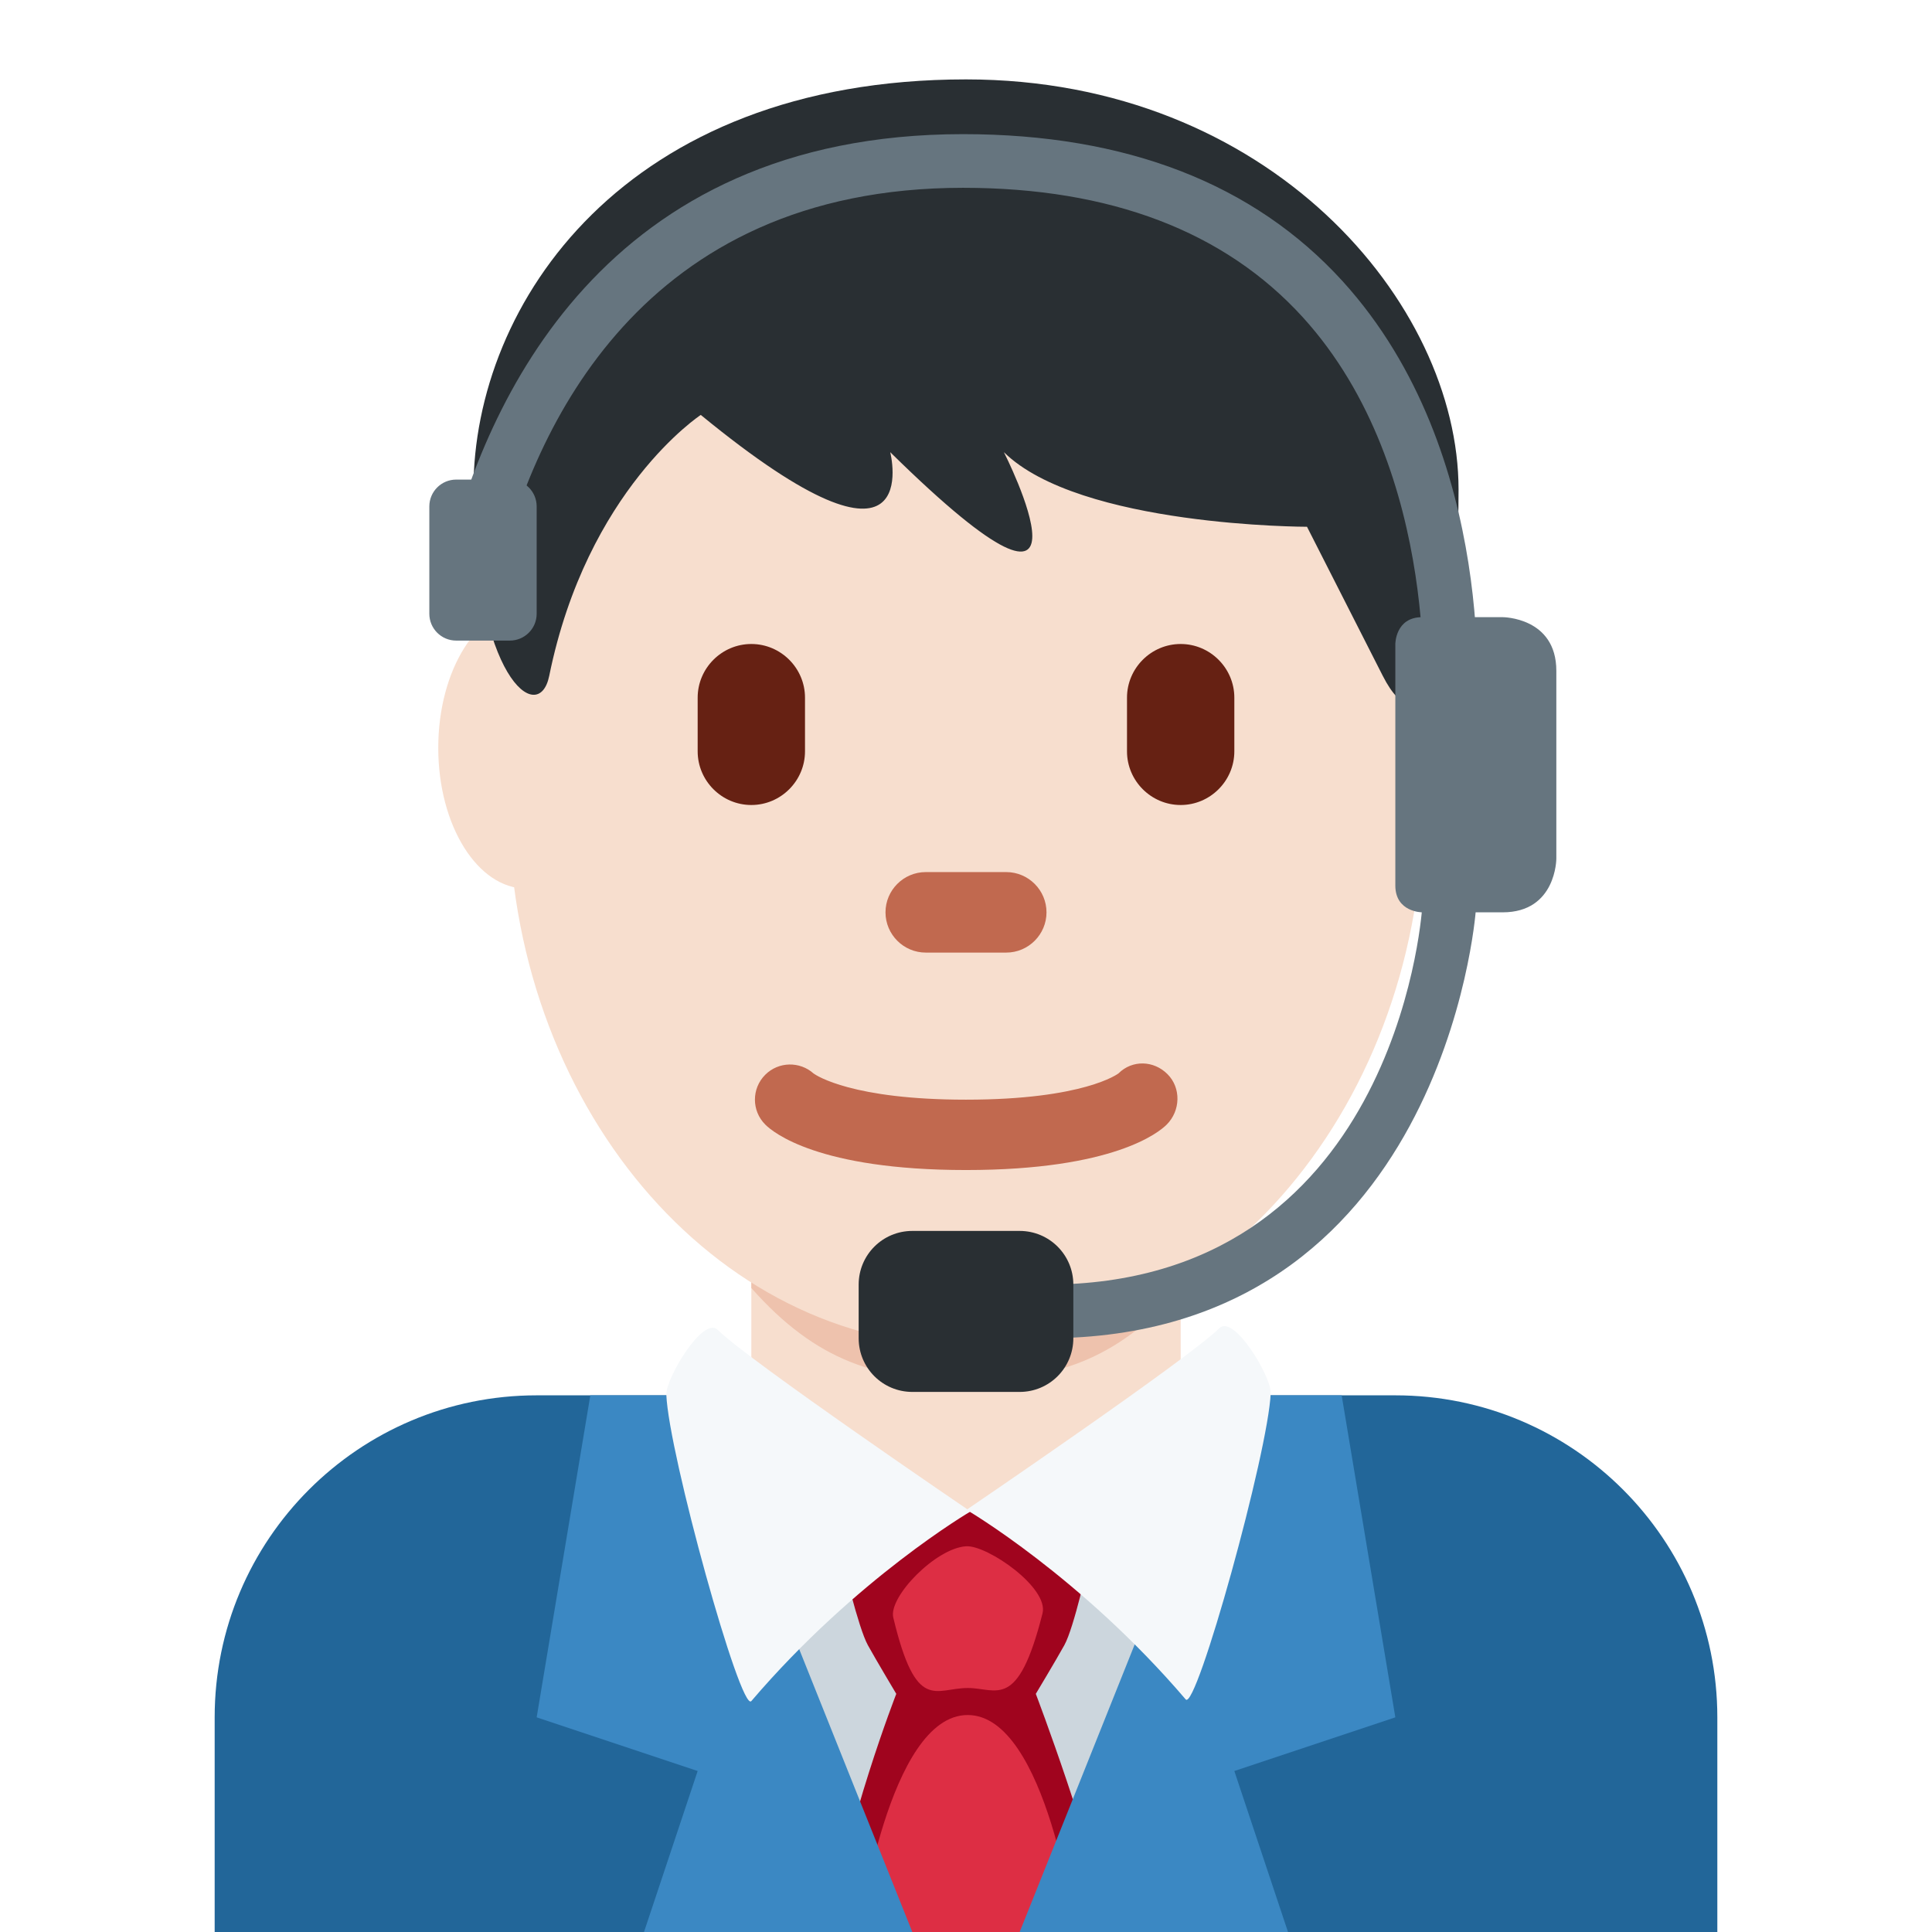
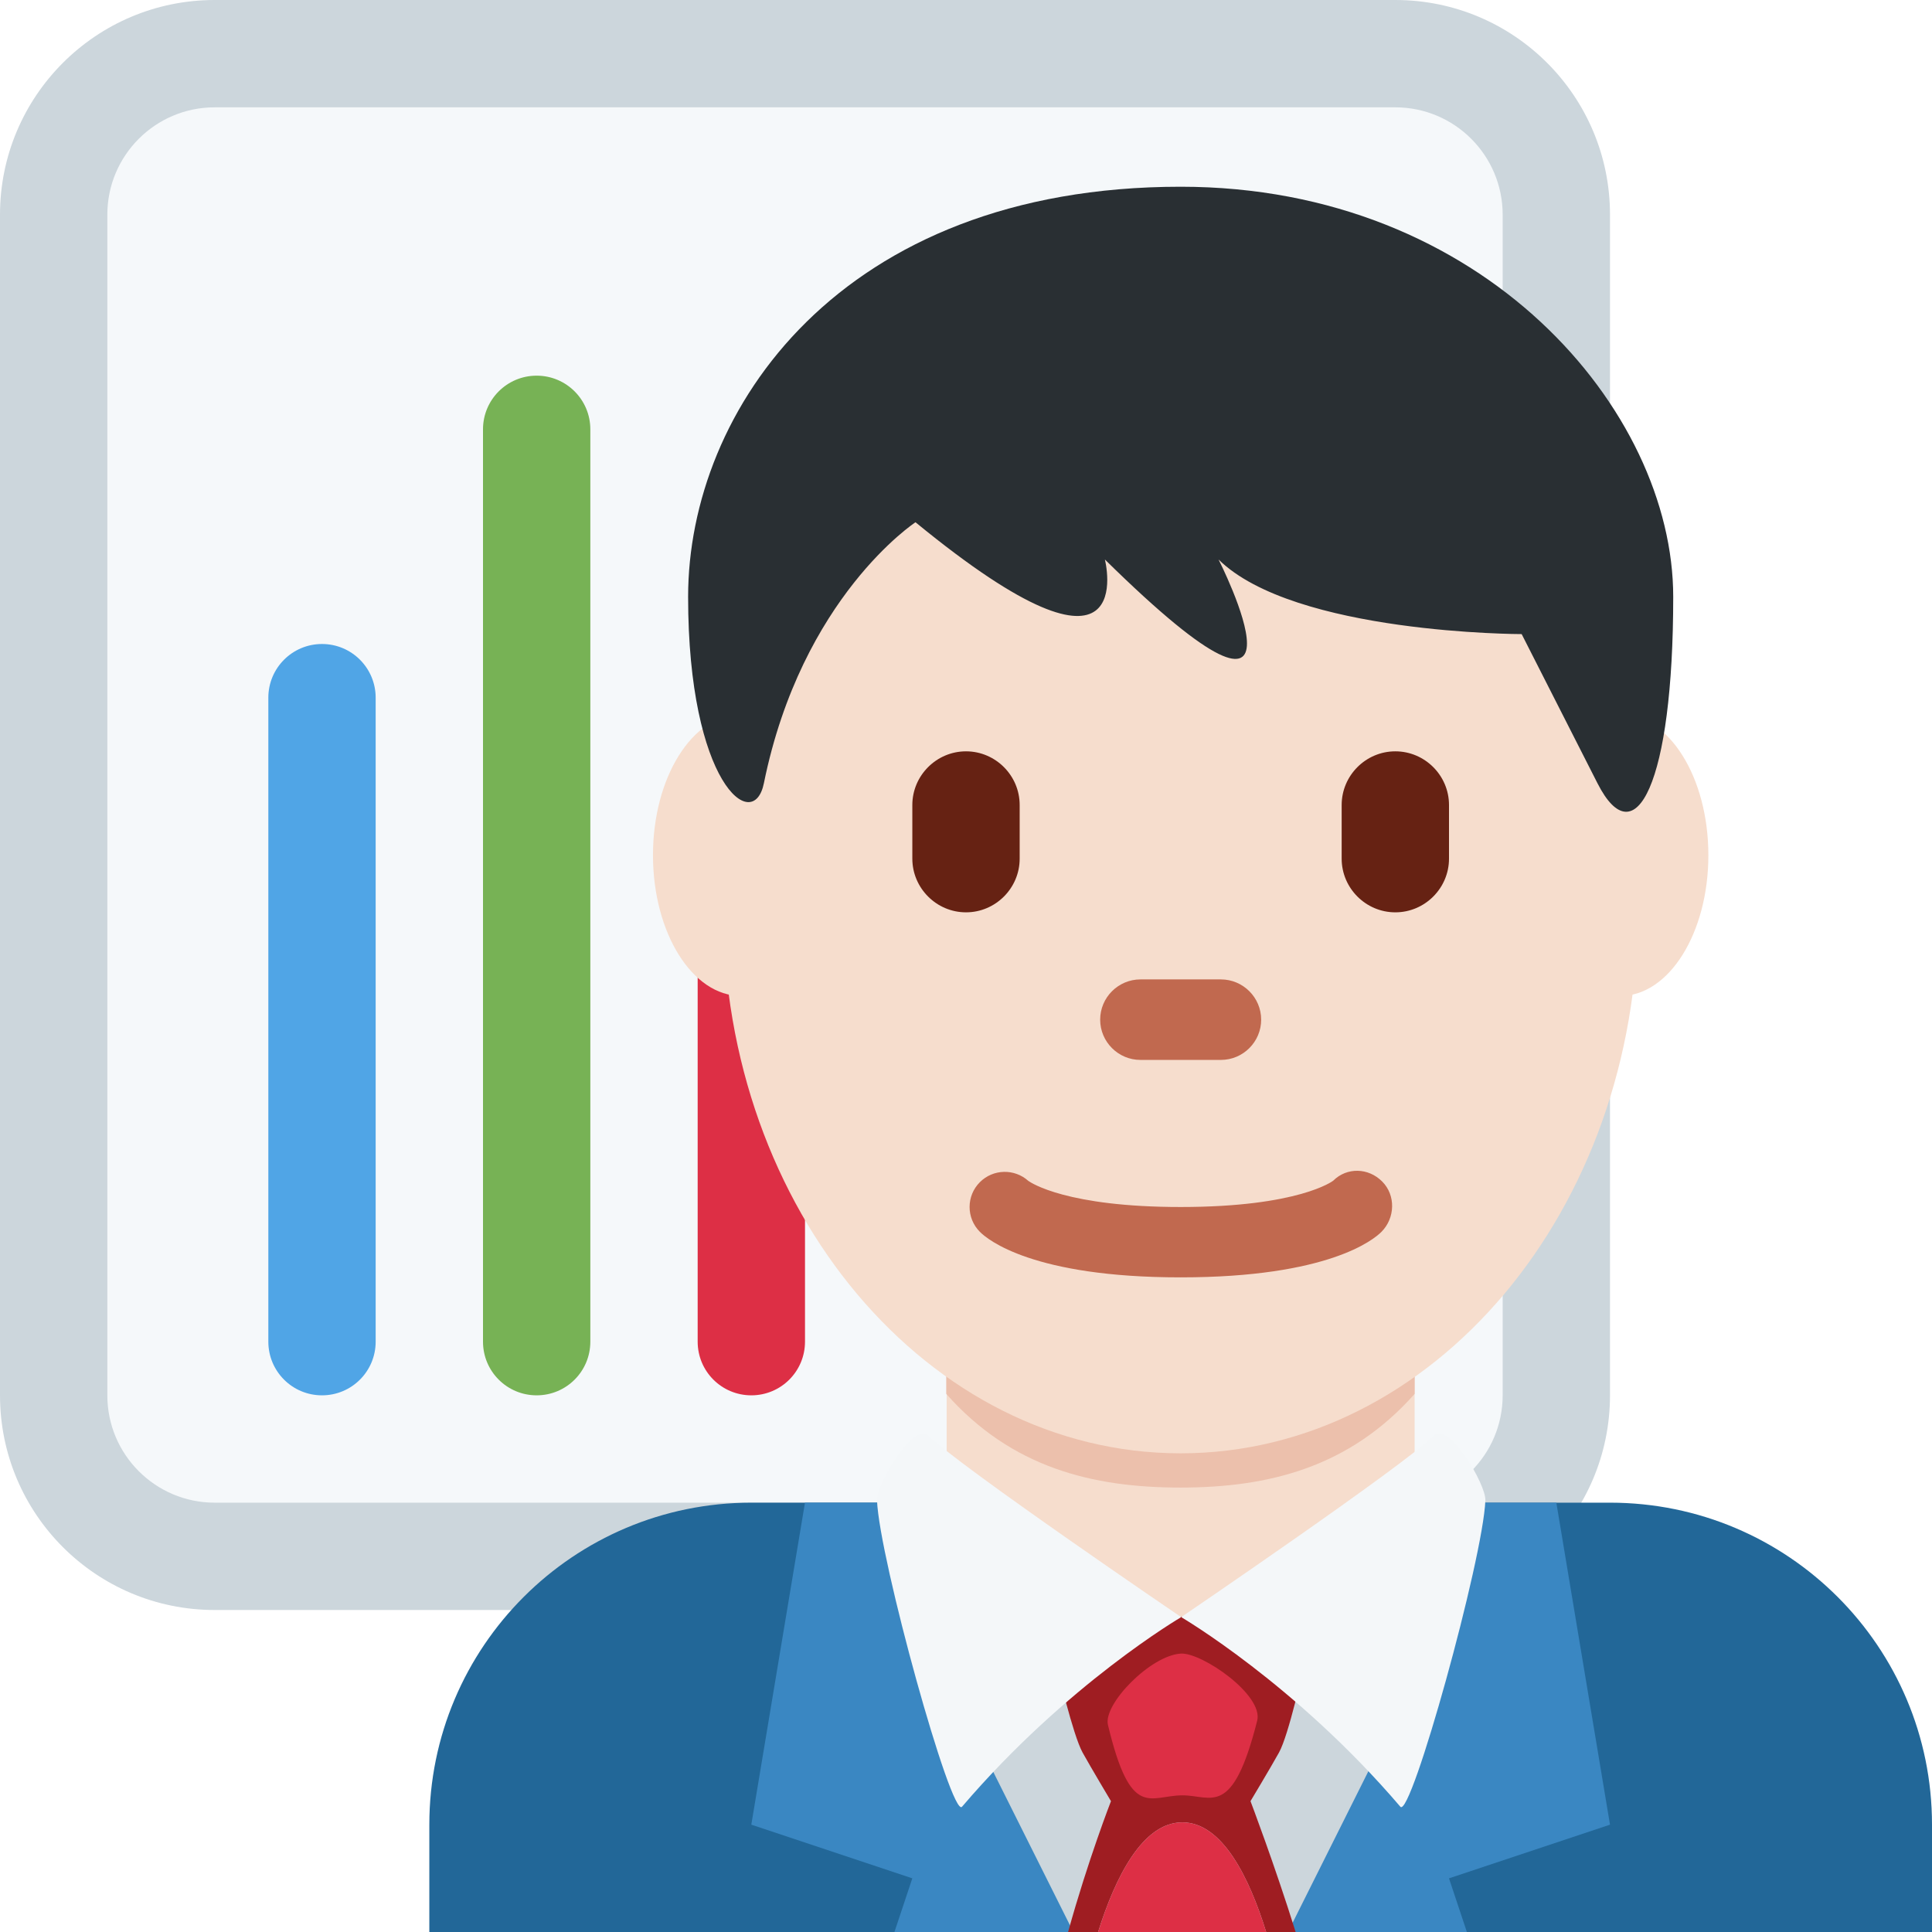
<svg xmlns="http://www.w3.org/2000/svg" viewBox="0 0 45 45" style="enable-background:new 0 0 45 45;" xml:space="preserve" version="1.1" id="svg2">
  <defs id="defs6">
    <clipPath id="clipPath16" clipPathUnits="userSpaceOnUse">
      <path id="path18" d="M 0,36 36,36 36,0 0,0 0,36 Z" />
    </clipPath>
  </defs>
  <g transform="matrix(1.25,0,0,-1.25,0,45)" id="g10">
    <g id="g12">
      <g clip-path="url(#clipPath16)" id="g14">
-         <g transform="translate(32,0)" id="g20">
-           <path id="path22" style="fill:#226699;fill-opacity:1;fill-rule:nonzero;stroke:none" d="m 0,0 0,4 c 0,3.314 -2.686,6 -6,6 l -16,0 c -3.313,0 -6,-2.686 -6,-6 l 0,-4 28,0 z" />
+         <g transform="translate(30,10)" id="g20">
+           <path id="path22" style="fill:#ccd6dc;fill-opacity:1;fill-rule:nonzero;stroke:none" d="m 0,0 c 0,-2.209 -1.791,-4 -4,-4 l -22,0 c -2.209,0 -4,1.791 -4,4 l 0,22 c 0,2.209 1.791,4 4,4 l 22,0 c 2.209,0 4,-1.791 4,-4 L 0,0 Z" />
        </g>
-         <g transform="translate(14,10)" id="g24">
-           <path id="path26" style="fill:#f7dece;fill-opacity:1;fill-rule:nonzero;stroke:none" d="M 0,0 4,-5.001 8,0 8,4 0,4 0,0 Z" />
+         <g transform="translate(28,10)" id="g24">
+           <path id="path26" style="fill:#f5f8fa;fill-opacity:1;fill-rule:nonzero;stroke:none" d="m 0,0 c 0,-1.104 -0.896,-2 -2,-2 l -22,0 c -1.104,0 -2,0.896 -2,2 l 0,22 c 0,1.104 0.896,2 2,2 l 22,0 c 1.104,0 2,-0.896 2,-2 L 0,0 Z" />
        </g>
-         <g transform="translate(14,12)" id="g28">
-           <path id="path30" style="fill:#eec2ad;fill-opacity:1;fill-rule:nonzero;stroke:none" d="M 0,0 C 1.216,-1.374 2.355,-1.719 3.996,-1.719 5.635,-1.719 6.783,-1.373 8,0 L 8,4 0,4 0,0 Z" />
+         <g transform="translate(6,10)" id="g28">
+           <path id="path30" style="fill:#50a5e6;fill-opacity:1;fill-rule:nonzero;stroke:none" d="m 0,0 c -0.553,0 -1,0.447 -1,1 l 0,12 c 0,0.552 0.447,1 1,1 0.553,0 1,-0.448 1,-1 L 1,1 C 1,0.447 0.553,0 0,0" />
        </g>
-         <g transform="translate(11.4443,22.0645)" id="g32">
-           <path id="path34" style="fill:#f7dece;fill-opacity:1;fill-rule:nonzero;stroke:none" d="m 0,0 c 0,-1.448 -0.734,-2.622 -1.639,-2.622 -0.905,0 -1.639,1.174 -1.639,2.622 0,1.448 0.734,2.623 1.639,2.623 C -0.734,2.623 0,1.448 0,0" />
+         <g transform="translate(10,10)" id="g32">
+           <path id="path34" style="fill:#77b255;fill-opacity:1;fill-rule:nonzero;stroke:none" d="m 0,0 c -0.553,0 -1,0.447 -1,1 l 0,17 c 0,0.552 0.447,1 1,1 0.553,0 1,-0.448 1,-1 L 1,1 C 1,0.447 0.553,0 0,0" />
        </g>
-         <g transform="translate(27.833,22.0645)" id="g36">
-           <path id="path38" style="fill:#ffdc5d;fill-opacity:1;fill-rule:nonzero;stroke:none" d="m 0,0 c 0,-1.448 -0.733,-2.622 -1.639,-2.622 -0.905,0 -1.638,1.174 -1.638,2.622 0,1.448 0.733,2.623 1.638,2.623 C -0.733,2.623 0,1.448 0,0" />
+         <g transform="translate(14,10)" id="g36">
+           <path id="path38" style="fill:#dd2f45;fill-opacity:1;fill-rule:nonzero;stroke:none" d="m 0,0 c -0.553,0 -1,0.447 -1,1 l 0,7 C -1,8.552 -0.553,9 0,9 0.553,9 1,8.552 1,8 L 1,1 C 1,0.447 0.553,0 0,0" />
        </g>
-         <g transform="translate(9.4775,21.0405)" id="g40">
-           <path id="path42" style="fill:#f7dece;fill-opacity:1;fill-rule:nonzero;stroke:none" d="m 0,0 c 0,5.589 3.816,10.121 8.523,10.121 4.707,0 8.522,-4.532 8.522,-10.121 0,-5.589 -3.815,-10.121 -8.522,-10.121 C 3.816,-10.121 0,-5.589 0,0" />
+         <g transform="translate(36,0)" id="g40">
+           <path id="path42" style="fill:#226798;fill-opacity:1;fill-rule:nonzero;stroke:none" d="m 0,0 0,2 c 0,3.314 -2.686,6 -6,6 l -16,0 c -3.313,0 -6,-2.686 -6,-6 l 0,-2 28,0 z" />
        </g>
-         <g transform="translate(18,14.1982)" id="g44">
-           <path id="path46" style="fill:#c1694f;fill-opacity:1;fill-rule:nonzero;stroke:none" d="m 0,0 c -2.754,0 -3.6,0.705 -3.741,0.848 -0.256,0.256 -0.256,0.671 0,0.927 0.248,0.248 0.645,0.254 0.902,0.023 C -2.787,1.761 -2.118,1.311 0,1.311 c 2.2,0 2.836,0.485 2.842,0.49 C 3.098,2.056 3.499,2.044 3.755,1.786 4.011,1.53 3.997,1.104 3.741,0.848 3.6,0.705 2.754,0 0,0" />
+         <g transform="translate(16.6665,0)" id="g44">
+           <path id="path46" style="fill:#3a87c2;fill-opacity:1;fill-rule:nonzero;stroke:none" d="m 0,0 3.534,0 -3.201,8 -2,0 -1,-6 3,-1 L 0,0 Z" />
        </g>
-         <g transform="translate(18,34.5205)" id="g48">
-           <path id="path50" style="fill:#292f33;fill-opacity:1;fill-rule:nonzero;stroke:none" d="m 0,0 c 5.648,0 9.178,-4.168 9.178,-7.641 0,-3.473 -0.706,-4.863 -1.412,-3.473 -0.706,1.389 -1.412,2.778 -1.412,2.778 0,0 -4.236,0 -5.648,1.39 0,0 2.118,-4.168 -2.118,0 0,0 0.706,-2.779 -3.53,0.694 0,0 -2.118,-1.389 -2.824,-4.862 -0.196,-0.964 -1.412,0 -1.412,3.473 C -9.178,-4.168 -6.354,0 0,0" />
+         <g transform="translate(27.333,0)" id="g48">
+           <path id="path50" style="fill:#3a87c2;fill-opacity:1;fill-rule:nonzero;stroke:none" d="m 0,0 -3.533,0 3.2,8 2,0 1,-6 -3,-1 L 0,0 Z" />
        </g>
-         <g transform="translate(14,21)" id="g52">
-           <path id="path54" style="fill:#662113;fill-opacity:1;fill-rule:nonzero;stroke:none" d="m 0,0 0,0 c -0.55,0 -1,0.45 -1,1 l 0,1 C -1,2.55 -0.55,3 0,3 0.55,3 1,2.55 1,2 L 1,1 C 1,0.45 0.55,0 0,0" />
+         <g transform="translate(17.6396,7.8994)" id="g52">
+           <path id="path54" style="fill:#f6ddcd;fill-opacity:1;fill-rule:nonzero;stroke:none" d="m 0,0 c 1.744,-1.268 2.857,-2.032 4.37,-2.032 1.512,0 2.606,0.765 4.35,2.032 l 0,3.811 L 0,3.811 0,0 Z" />
        </g>
-         <g transform="translate(22,21)" id="g56">
-           <path id="path58" style="fill:#662113;fill-opacity:1;fill-rule:nonzero;stroke:none" d="m 0,0 0,0 c -0.55,0 -1,0.45 -1,1 l 0,1 C -1,2.55 -0.55,3 0,3 0.55,3 1,2.55 1,2 L 1,1 C 1,0.45 0.55,0 0,0" />
+         <g transform="translate(17.6318,10.0273)" id="g56">
+           <path id="path58" style="fill:#ecc0ac;fill-opacity:1;fill-rule:nonzero;stroke:none" d="m 0,0 c 1.216,-1.374 2.724,-1.746 4.364,-1.746 1.639,0 3.147,0.373 4.364,1.746 l 0,3.491 L 0,3.491 0,0 Z" />
        </g>
-         <g transform="translate(18.75,18.25)" id="g60">
-           <path id="path62" style="fill:#c1694f;fill-opacity:1;fill-rule:nonzero;stroke:none" d="m 0,0 -1.5,0 c -0.413,0 -0.75,0.337 -0.75,0.75 0,0.413 0.337,0.75 0.75,0.75 L 0,1.5 C 0.413,1.5 0.75,1.163 0.75,0.75 0.75,0.337 0.413,0 0,0" />
+         <g transform="translate(15.4443,20.0645)" id="g60">
+           <path id="path62" style="fill:#f6ddcd;fill-opacity:1;fill-rule:nonzero;stroke:none" d="m 0,0 c 0,-1.448 -0.734,-2.622 -1.639,-2.622 -0.904,0 -1.638,1.174 -1.638,2.622 0,1.448 0.734,2.623 1.638,2.623 C -0.734,2.623 0,1.448 0,0" />
        </g>
-         <g transform="translate(14,6)" id="g64">
-           <path id="path66" style="fill:#ccd6dd;fill-opacity:1;fill-rule:nonzero;stroke:none" d="M 0,0 3,-6 5,-6 8,0 4.01,1.867 0,0 Z" />
+         <g transform="translate(31.833,20.0645)" id="g64">
+           <path id="path66" style="fill:#f6ddcd;fill-opacity:1;fill-rule:nonzero;stroke:none" d="m 0,0 c 0,-1.448 -0.733,-2.622 -1.639,-2.622 -0.905,0 -1.638,1.174 -1.638,2.622 0,1.448 0.733,2.623 1.638,2.623 C -0.733,2.623 0,1.448 0,0" />
        </g>
-         <g transform="translate(19.3008,4.4375)" id="g68">
-           <path id="path70" style="fill:#a0041e;fill-opacity:1;fill-rule:nonzero;stroke:none" d="m 0,0 c 0,0 0.375,0.625 0.531,0.906 0.184,0.33 0.453,1.571 0.453,1.571 l -2.187,0.962 c 0,0.006 -0.16,-0.005 -0.16,-0.005 L -1.547,3.391 -1.719,3.328 C -1.936,3.258 -1.625,3.32 -1.625,3.314 L -3.598,2.477 c 0,0 0.287,-1.241 0.469,-1.571 C -2.973,0.625 -2.6,0 -2.6,0 c 0,0 -0.951,-2.436 -1.232,-4.437 l 5.196,0 C 1.083,-2.844 0,0 0,0" />
+         <g transform="translate(13.4775,19.0405)" id="g68">
+           <path id="path70" style="fill:#f6ddcd;fill-opacity:1;fill-rule:nonzero;stroke:none" d="m 0,0 c 0,5.589 3.816,10.121 8.522,10.121 4.707,0 8.523,-4.532 8.523,-10.121 0,-5.589 -3.816,-10.121 -8.523,-10.121 C 3.816,-10.121 0,-5.589 0,0" />
        </g>
-         <g transform="translate(18.0039,7.1875)" id="g72">
-           <path id="path74" style="fill:#dd2e44;fill-opacity:1;fill-rule:nonzero;stroke:none" d="M 0,0 C 0.391,0.023 1.543,-0.771 1.422,-1.25 0.961,-3.076 0.574,-2.641 0.031,-2.641 c -0.611,0 -0.963,-0.472 -1.39,1.313 C -1.451,-0.941 -0.562,-0.031 0,0" />
+         <g transform="translate(22,12.1982)" id="g72">
+           <path id="path74" style="fill:#c1694f;fill-opacity:1;fill-rule:nonzero;stroke:none" d="m 0,0 c -2.754,0 -3.6,0.705 -3.741,0.848 -0.256,0.256 -0.256,0.671 0,0.926 0.248,0.248 0.645,0.255 0.902,0.024 C -2.787,1.761 -2.118,1.311 0,1.311 c 2.2,0 2.836,0.485 2.842,0.49 C 3.098,2.056 3.499,2.044 3.755,1.786 4.011,1.53 3.997,1.104 3.741,0.848 3.6,0.705 2.754,0 0,0" />
        </g>
-         <g transform="translate(20.0352,0)" id="g76">
-           <path id="path78" style="fill:#dd2e44;fill-opacity:1;fill-rule:nonzero;stroke:none" d="m 0,0 -4.023,0 c 0,0 0.543,4.043 2.019,4.043 C -0.527,4.043 0,0 0,0" />
+         <g transform="translate(22.75,16.25)" id="g76">
+           <path id="path78" style="fill:#c1694f;fill-opacity:1;fill-rule:nonzero;stroke:none" d="m 0,0 -1.5,0 c -0.413,0 -0.75,0.337 -0.75,0.75 0,0.413 0.337,0.75 0.75,0.75 L 0,1.5 C 0.413,1.5 0.75,1.163 0.75,0.75 0.75,0.337 0.413,0 0,0" />
        </g>
-         <g transform="translate(13,10)" id="g80">
-           <path id="path82" style="fill:#3b88c3;fill-opacity:1;fill-rule:nonzero;stroke:none" d="m 0,0 -2,0 -1,-6 3,-1 -1,-3 5,0 -4,10 z" />
+         <g transform="translate(26,19)" id="g80">
+           <path id="path82" style="fill:#662213;fill-opacity:1;fill-rule:nonzero;stroke:none" d="m 0,0 0,0 c -0.55,0 -1,0.45 -1,1 l 0,1 C -1,2.55 -0.55,3 0,3 0.55,3 1,2.55 1,2 L 1,1 C 1,0.45 0.55,0 0,0" />
        </g>
-         <g transform="translate(23,10)" id="g84">
-           <path id="path86" style="fill:#3b88c3;fill-opacity:1;fill-rule:nonzero;stroke:none" d="m 0,0 2,0 1,-6 -3,-1 1,-3 -5,0 4,10 z" />
+         <g transform="translate(18,19)" id="g84">
+           <path id="path86" style="fill:#662213;fill-opacity:1;fill-rule:nonzero;stroke:none" d="m 0,0 0,0 c -0.549,0 -1,0.45 -1,1 l 0,1 C -1,2.55 -0.549,3 0,3 0.55,3 1,2.55 1,2 L 1,1 C 1,0.45 0.55,0 0,0" />
        </g>
-         <g transform="translate(13.375,11.2188)" id="g88">
-           <path id="path90" style="fill:#f5f8fa;fill-opacity:1;fill-rule:nonzero;stroke:none" d="m 0,0 c 0.566,-0.566 4.709,-3.383 4.709,-3.383 0,0 -2.127,-1.242 -4.084,-3.533 -0.197,-0.231 -1.543,4.625 -1.584,5.709 C -0.971,-0.904 -0.271,0.271 0,0" />
+         <g transform="translate(22,32.5205)" id="g88">
+           <path id="path90" style="fill:#292f33;fill-opacity:1;fill-rule:nonzero;stroke:none" d="m 0,0 c 5.648,0 9.178,-4.168 9.178,-7.641 0,-3.473 -0.706,-4.863 -1.412,-3.473 -0.706,1.389 -1.412,2.778 -1.412,2.778 0,0 -4.236,0 -5.648,1.39 0,0 2.118,-4.168 -2.118,0 0,0 0.706,-2.779 -3.529,0.694 0,0 -2.119,-1.389 -2.825,-4.862 -0.195,-0.964 -1.412,0 -1.412,3.473 C -9.178,-4.168 -6.354,0 0,0" />
        </g>
-         <g transform="translate(22.7188,11.25)" id="g92">
-           <path id="path94" style="fill:#f5f8fa;fill-opacity:1;fill-rule:nonzero;stroke:none" d="m 0,0 c -0.566,-0.566 -4.709,-3.383 -4.709,-3.383 0,0 2.127,-1.242 4.084,-3.533 0.197,-0.23 1.543,4.625 1.584,5.709 C 0.971,-0.904 0.271,0.271 0,0" />
+         <g transform="translate(20.4609,0)" id="g92">
+           <path id="path94" style="fill:#ccd6dc;fill-opacity:1;fill-rule:nonzero;stroke:none" d="m 0,0 3.133,0 0.406,0 2,4 L 1.549,5.867 -2.461,4 -0.461,0 0,0 Z" />
        </g>
-         <g transform="translate(27.001,22.0635)" id="g96">
-           <path id="path98" style="fill:#66757f;fill-opacity:1;fill-rule:nonzero;stroke:none" d="m 0,0 c -0.017,0 -0.032,0.001 -0.048,0.002 -0.275,0.026 -0.476,0.27 -0.451,0.545 0.005,0.046 0.398,4.595 -2.228,7.48 -1.456,1.599 -3.585,2.41 -6.329,2.41 -6.012,0 -8.002,-4.507 -8.652,-7.194 -0.065,-0.269 -0.336,-0.436 -0.604,-0.368 -0.269,0.065 -0.433,0.335 -0.368,0.604 0.72,2.972 2.928,7.958 9.624,7.958 3.04,0 5.42,-0.923 7.074,-2.742 C 0.941,5.478 0.517,0.656 0.497,0.452 0.472,0.194 0.254,0 0,0" />
+         <g transform="translate(22.0313,2.043)" id="g96">
+           <path id="path98" style="fill:#9f1d22;fill-opacity:1;fill-rule:nonzero;stroke:none" d="m 0,0 c 0.743,0 1.246,-1.025 1.562,-2.043 l 0.549,0 C 1.717,-0.78 1.27,0.395 1.27,0.395 c 0,0 0.375,0.625 0.531,0.906 0.183,0.33 0.453,1.57 0.453,1.57 L 0.066,3.834 c 0,0.006 -0.16,-0.006 -0.16,-0.006 L -0.277,3.785 -0.449,3.723 C -0.666,3.652 -0.355,3.715 -0.355,3.709 L -2.328,2.871 c 0,0 0.287,-1.24 0.469,-1.57 0.156,-0.281 0.529,-0.906 0.529,-0.906 0,0 -0.431,-1.106 -0.799,-2.438 l 0.559,0 C -1.25,-1.025 -0.743,0 0,0" />
        </g>
-         <g transform="translate(26,24)" id="g100">
-           <path id="path102" style="fill:#66757f;fill-opacity:1;fill-rule:nonzero;stroke:none" d="m 0,0 c 0,0 0,0.5 0.5,0.5 l 1.5,0 c 0,0 1,0 1,-1 L 3,-4 C 3,-4 3,-5 2,-5 L 0.5,-5 C 0.5,-5 0,-5 0,-4.5 L 0,0 Z" />
+         <g transform="translate(22.0313,2.043)" id="g100">
+           <path id="path102" style="fill:#dd2f45;fill-opacity:1;fill-rule:nonzero;stroke:none" d="m 0,0 c -0.743,0 -1.25,-1.025 -1.57,-2.043 l 3.132,0 C 1.246,-1.025 0.743,0 0,0" />
        </g>
-         <g transform="translate(9.5,24.0635)" id="g104">
-           <path id="path106" style="fill:#66757f;fill-opacity:1;fill-rule:nonzero;stroke:none" d="m 0,0 -1,0 c -0.276,0 -0.5,0.224 -0.5,0.5 l 0,2 C -1.5,2.776 -1.276,3 -1,3 L 0,3 C 0.276,3 0.5,2.776 0.5,2.5 l 0,-2 C 0.5,0.224 0.276,0 0,0" />
+         <g transform="translate(22.0039,5.1875)" id="g104">
+           <path id="path106" style="fill:#dd2f45;fill-opacity:1;fill-rule:nonzero;stroke:none" d="M 0,0 C 0.391,0.023 1.543,-0.771 1.422,-1.25 0.961,-3.076 0.574,-2.641 0.031,-2.641 c -0.611,0 -0.963,-0.472 -1.39,1.313 C -1.451,-0.941 -0.562,-0.031 0,0" />
        </g>
-         <g transform="translate(19.5,11.0635)" id="g108">
-           <path id="path110" style="fill:#66757f;fill-opacity:1;fill-rule:nonzero;stroke:none" d="M 0,0 0,1 C 6.44,1 6.981,7.747 7.001,8.034 L 7.999,7.967 C 7.993,7.887 7.383,0 0,0" />
+         <g transform="translate(26.7188,9.25)" id="g108">
+           <path id="path110" style="fill:#f4f7f9;fill-opacity:1;fill-rule:nonzero;stroke:none" d="m 0,0 c -0.566,-0.566 -4.709,-3.383 -4.709,-3.383 0,0 2.127,-1.242 4.084,-3.533 0.197,-0.23 1.543,4.625 1.584,5.709 C 0.971,-0.904 0.271,0.271 0,0" />
        </g>
-         <g transform="translate(16,11.0635)" id="g112">
-           <path id="path114" style="fill:#292f33;fill-opacity:1;fill-rule:nonzero;stroke:none" d="m 0,0 c 0,-0.553 0.447,-1 1,-1 l 2,0 c 0.553,0 1,0.447 1,1 L 4,1 C 4,1.553 3.553,2 3,2 L 1,2 C 0.447,2 0,1.553 0,1 L 0,0 Z" />
+         <g transform="translate(17.3008,9.25)" id="g112">
+           <path id="path114" style="fill:#f4f7f9;fill-opacity:1;fill-rule:nonzero;stroke:none" d="m 0,0 c 0.566,-0.566 4.709,-3.383 4.709,-3.383 0,0 -2.127,-1.242 -4.084,-3.533 -0.197,-0.23 -1.543,4.625 -1.584,5.709 C -0.971,-0.904 -0.271,0.271 0,0" />
        </g>
      </g>
    </g>
  </g>
</svg>
